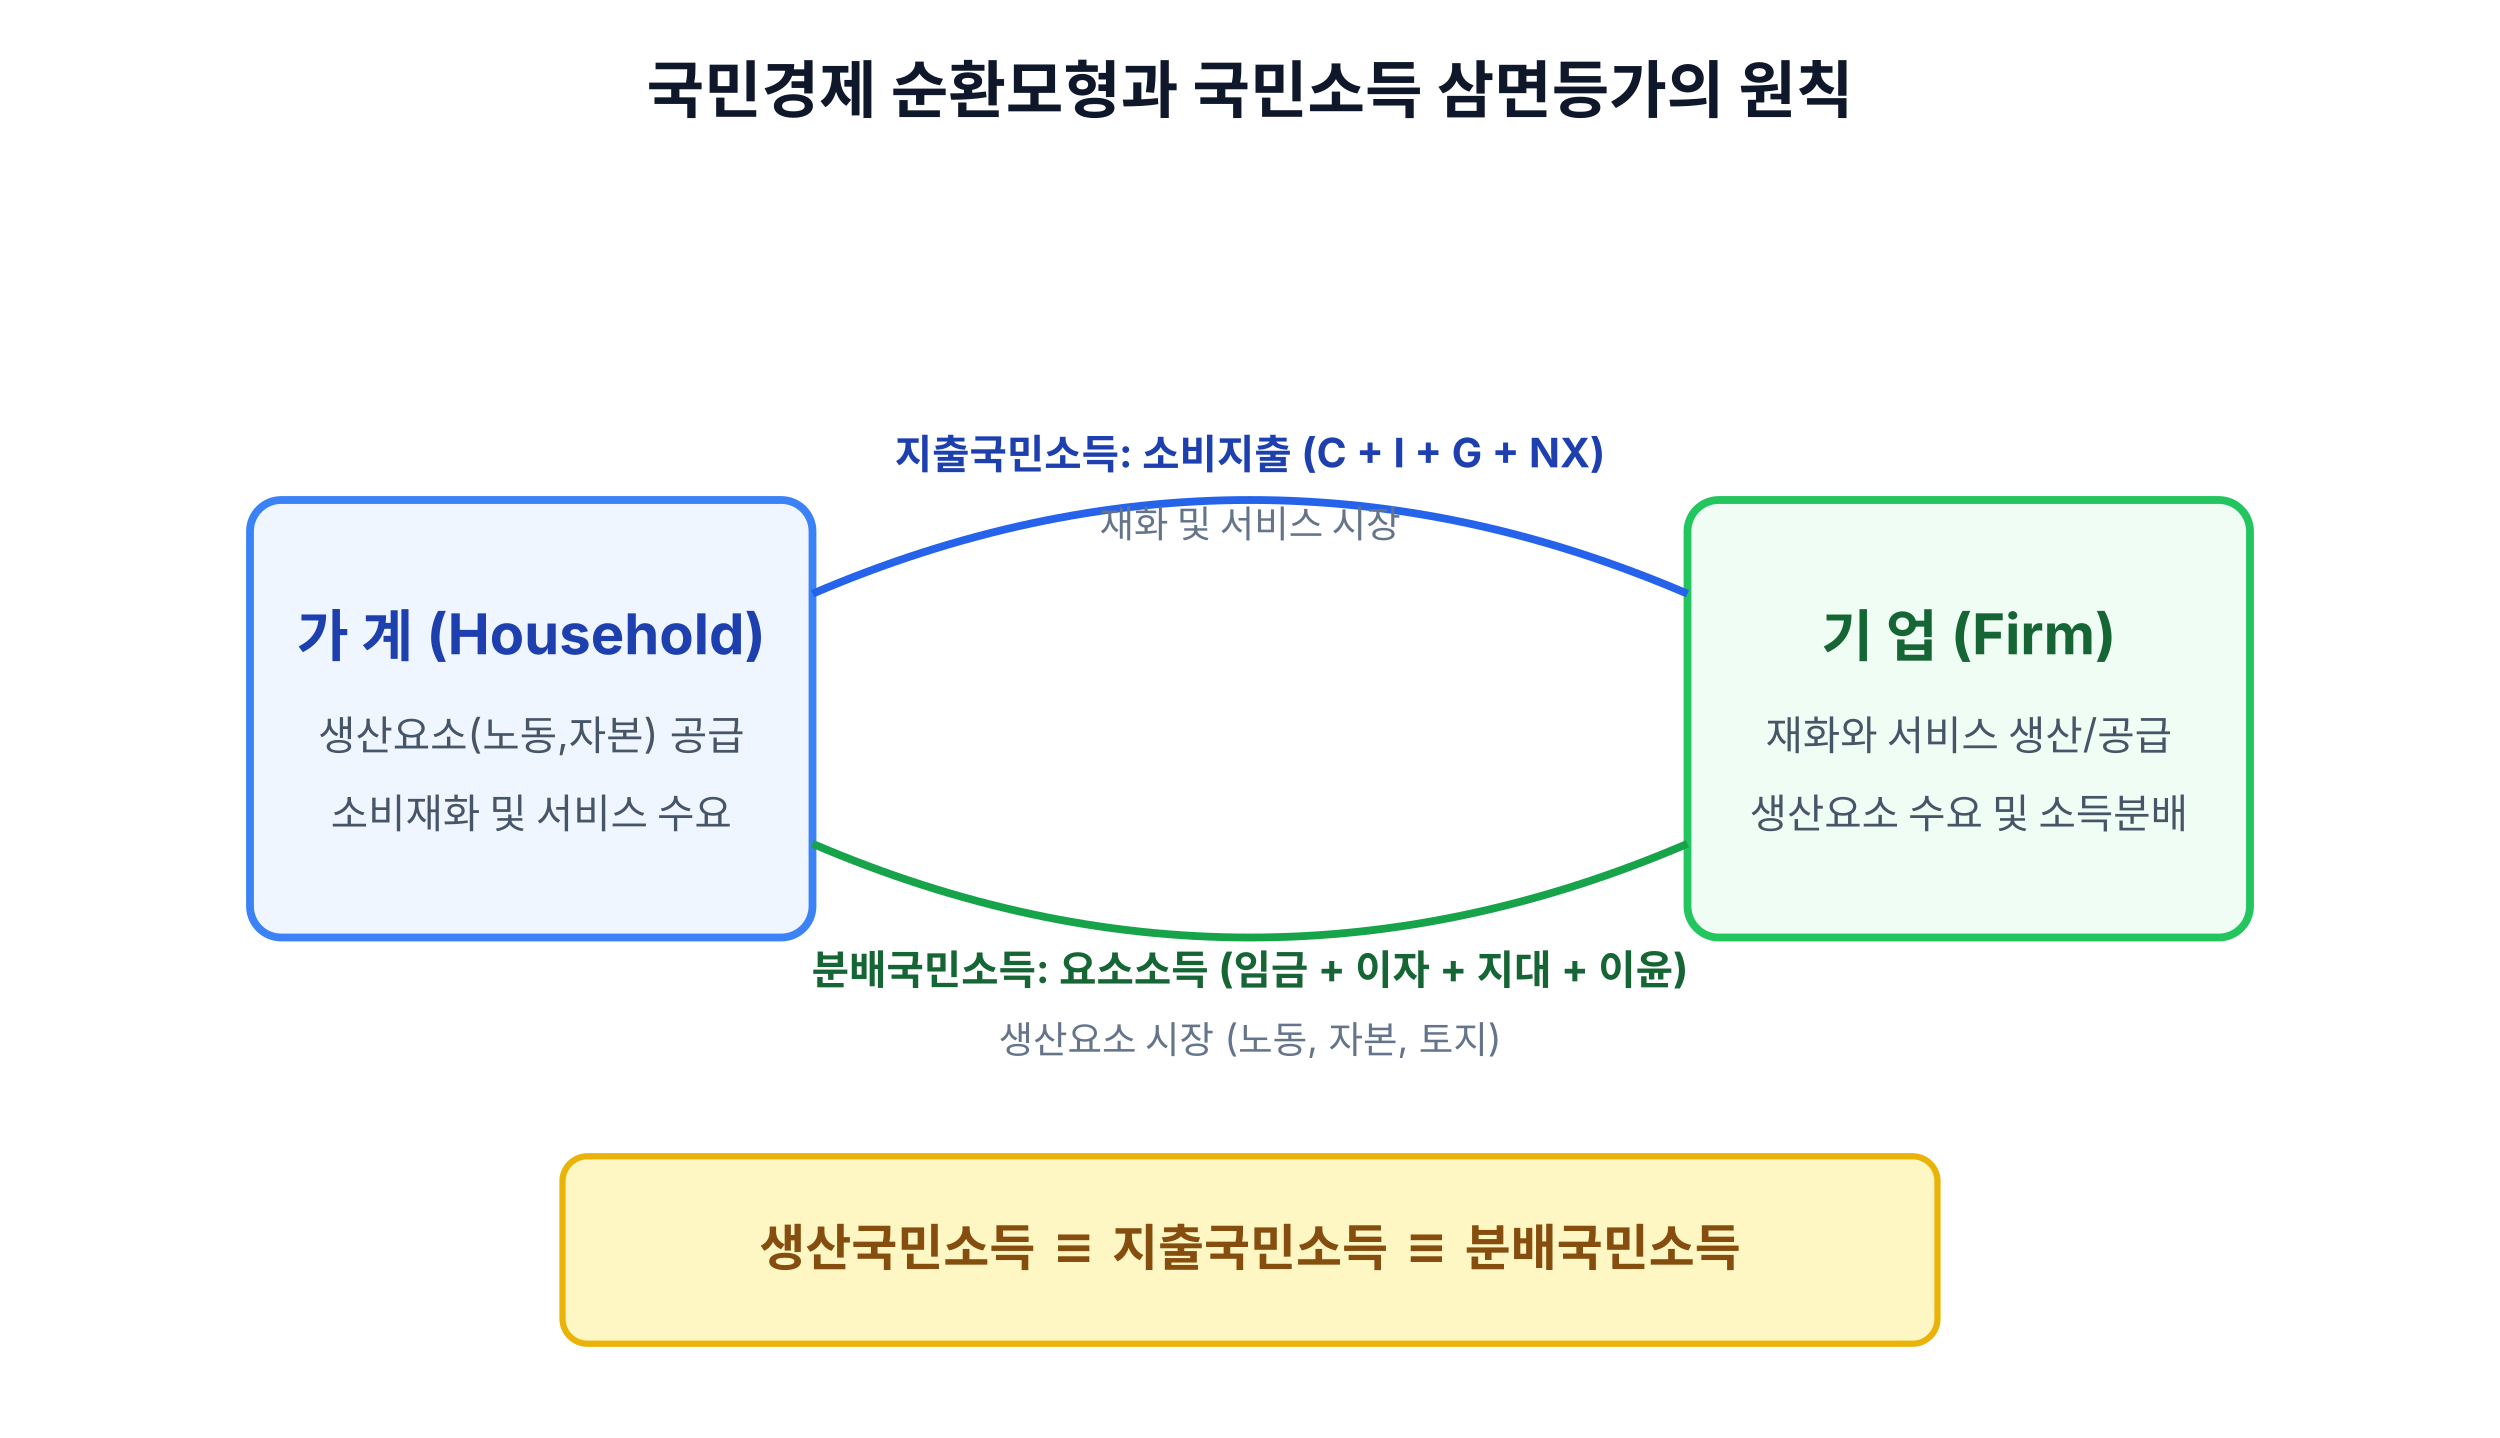
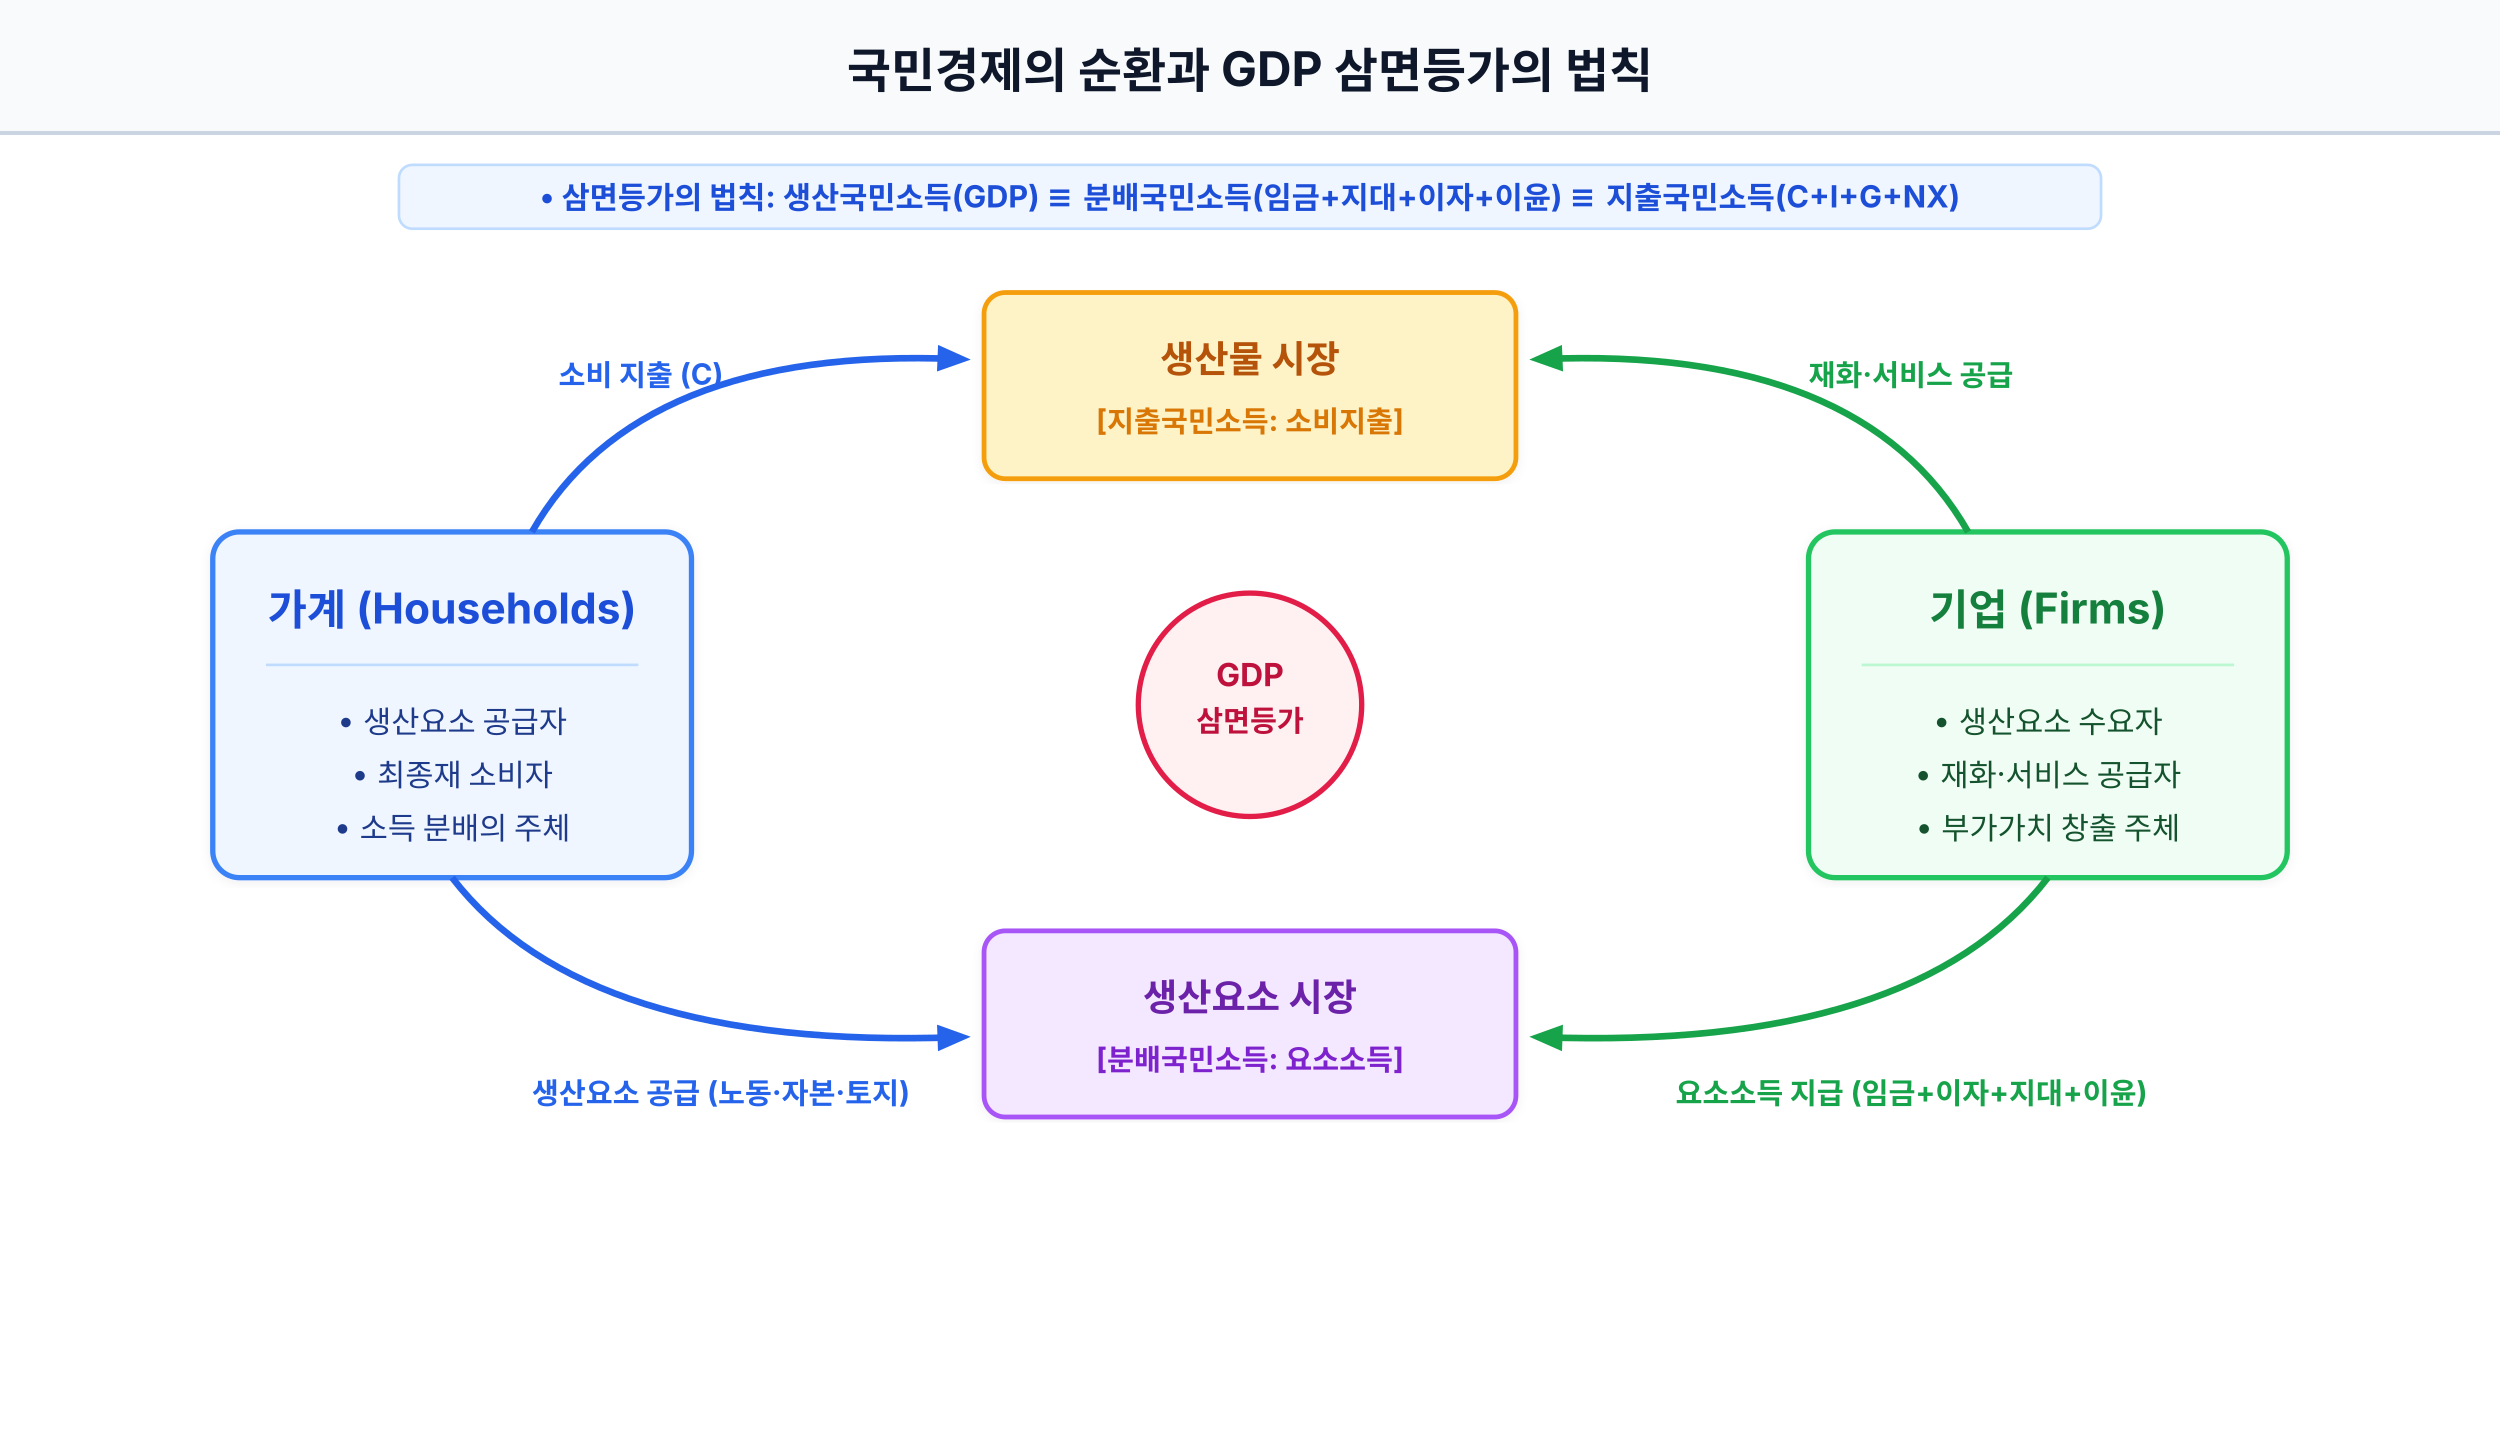
- <svg xmlns="http://www.w3.org/2000/svg" viewBox="0 0 800 460" width="100%" height="100%" style="background:#ffffff; font-family:'Pretendard', -apple-system, sans-serif;">
-   <text x="400" y="36" font-size="20" font-weight="bold" text-anchor="middle" fill="#0f172a">국민경제 순환모형과 국민소득 삼면등가의 원칙</text>
-   <rect x="80" y="160" width="180" height="140" rx="10" fill="#eff6ff" stroke="#3b82f6" stroke-width="2.5" />
-   <text x="170" y="210" font-size="18" font-weight="bold" text-anchor="middle" fill="#1e40af">가 계 (Household)</text>
-   <text x="170" y="240" font-size="13" text-anchor="middle" fill="#475569">생산요소(노동,자본) 공급</text>
-   <text x="170" y="265" font-size="13" text-anchor="middle" fill="#475569">소비재화 및 서비스 수요</text>
-   <rect x="540" y="160" width="180" height="140" rx="10" fill="#f0fdf4" stroke="#22c55e" stroke-width="2.5" />
-   <text x="630" y="210" font-size="18" font-weight="bold" text-anchor="middle" fill="#166534">기 업 (Firm)</text>
-   <text x="630" y="240" font-size="13" text-anchor="middle" fill="#475569">재화와 서비스 생산/공급</text>
-   <text x="630" y="265" font-size="13" text-anchor="middle" fill="#475569">생산요소 수요 및 소득분배</text>
-   <path d="M 260 190 Q 400 130 540 190" fill="none" stroke="#2563eb" stroke-width="2.5" marker-end="url(#arr)" />
-   <text x="400" y="150" font-size="13" font-weight="bold" text-anchor="middle" fill="#1e40af">지출국민소득: 소비지출 (C + I + G + NX)</text>
-   <text x="400" y="172" font-size="12" text-anchor="middle" fill="#64748b">재화 및 서비스 시장</text>
-   <path d="M 540 270 Q 400 330 260 270" fill="none" stroke="#16a34a" stroke-width="2.5" marker-end="url(#arr)" />
-   <text x="400" y="315" font-size="13" font-weight="bold" text-anchor="middle" fill="#166534">분배국민소득: 요소소득 (임금 + 이자 + 지대 + 이윤)</text>
-   <text x="400" y="337" font-size="12" text-anchor="middle" fill="#64748b">생산요소 시장 (노동, 자본, 토지)</text>
-   <rect x="180" y="370" width="440" height="60" rx="8" fill="#fef08a" fill-opacity="0.5" stroke="#eab308" stroke-width="2" />
-   <text x="400" y="405" font-size="16" font-weight="bold" text-anchor="middle" fill="#854d0e">생산국민소득 ≡ 지출국민소득 ≡ 분배국민소득</text>
+ <svg xmlns="http://www.w3.org/2000/svg" viewBox="0 0 940 540" width="100%" height="100%" style="background:#ffffff; font-family:'Pretendard', -apple-system, BlinkMacSystemFont, sans-serif;">
+   <defs>
+     <marker id="arr-blue" viewBox="0 0 10 10" refX="6" refY="5" markerWidth="5" markerHeight="5" orient="auto-start-reverse">
+       <path d="M 0 1 L 10 5 L 0 9 z" fill="#2563eb" />
+     </marker>
+     <marker id="arr-green" viewBox="0 0 10 10" refX="6" refY="5" markerWidth="5" markerHeight="5" orient="auto-start-reverse">
+       <path d="M 0 1 L 10 5 L 0 9 z" fill="#16a34a" />
+     </marker>
+     <filter id="shadow" x="-3%" y="-3%" width="106%" height="106%">
+       <feDropShadow dx="0" dy="1" stdDeviation="2" flood-opacity="0.06" />
+     </filter>
+   </defs>
+   <rect x="0" y="0" width="940" height="50" fill="#f8fafc" />
+   <text x="470" y="33" font-size="18" font-weight="bold" text-anchor="middle" fill="#0f172a">국민경제의 순환과 GDP 삼면등가의 법칙</text>
+   <line x1="0" y1="50" x2="940" y2="50" stroke="#cbd5e1" stroke-width="1.5" />
+   <rect x="150" y="62" width="640" height="24" rx="5" fill="#eff6ff" stroke="#bfdbfe" stroke-width="1" />
+   <text x="470" y="78" font-size="11.5" font-weight="bold" text-anchor="middle" fill="#1d4ed8">• 삼면등가의 법칙: 생산국민소득(GDP) ≡ 분배국민소득(임금+지대+이자+이윤) ≡ 지출국민소득(C+I+G+NX)</text>
+   <g transform="translate(80, 200)">
+     <rect x="0" y="0" width="180" height="130" rx="10" fill="#eff6ff" stroke="#3b82f6" stroke-width="2" filter="url(#shadow)" />
+     <text x="90" y="35" font-size="16" font-weight="bold" fill="#1d4ed8" text-anchor="middle">가계 (Households)</text>
+     <line x1="20" y1="50" x2="160" y2="50" stroke="#bfdbfe" />
+     <text x="90" y="75" font-size="11.5" fill="#1e3a8a" text-anchor="middle">• 생산요소 공급자</text>
+     <text x="90" y="95" font-size="11.5" fill="#1e3a8a" text-anchor="middle">• 최종재 소비자</text>
+     <text x="90" y="115" font-size="11.5" fill="#1e3a8a" text-anchor="middle">• 소득 분배의 주체</text>
+   </g>
+   <g transform="translate(680, 200)">
+     <rect x="0" y="0" width="180" height="130" rx="10" fill="#f0fdf4" stroke="#22c55e" stroke-width="2" filter="url(#shadow)" />
+     <text x="90" y="35" font-size="16" font-weight="bold" fill="#15803d" text-anchor="middle">기업 (Firms)</text>
+     <line x1="20" y1="50" x2="160" y2="50" stroke="#bbf7d0" />
+     <text x="90" y="75" font-size="11.5" fill="#14532d" text-anchor="middle">• 생산요소 수요자</text>
+     <text x="90" y="95" font-size="11.5" fill="#14532d" text-anchor="middle">• 재화·서비스 공급자</text>
+     <text x="90" y="115" font-size="11.5" fill="#14532d" text-anchor="middle">• 부가가치 창출 주체</text>
+   </g>
+   <g transform="translate(370, 110)">
+     <rect x="0" y="0" width="200" height="70" rx="8" fill="#fef3c7" stroke="#f59e0b" stroke-width="1.8" filter="url(#shadow)" />
+     <text x="100" y="30" font-size="14" font-weight="bold" fill="#b45309" text-anchor="middle">생산물 시장</text>
+     <text x="100" y="52" font-size="11" font-weight="bold" fill="#d97706" text-anchor="middle">[지출국민소득: 소비지출]</text>
+   </g>
+   <g transform="translate(370, 350)">
+     <rect x="0" y="0" width="200" height="70" rx="8" fill="#f3e8ff" stroke="#a855f7" stroke-width="1.8" filter="url(#shadow)" />
+     <text x="100" y="30" font-size="14" font-weight="bold" fill="#6b21a8" text-anchor="middle">생산요소 시장</text>
+     <text x="100" y="52" font-size="11" font-weight="bold" fill="#7e22ce" text-anchor="middle">[분배국민소득: 요소소득]</text>
+   </g>
+   <path d="M 740 200 Q 700 130, 580 135" fill="none" stroke="#16a34a" stroke-width="2.5" marker-end="url(#arr-green)" />
+   <text x="680" y="145" font-size="11" font-weight="bold" fill="#16a34a">재화·서비스 공급</text>
+   <path d="M 200 200 Q 240 130, 360 135" fill="none" stroke="#2563eb" stroke-width="2.5" marker-end="url(#arr-blue)" />
+   <text x="210" y="145" font-size="11" font-weight="bold" fill="#2563eb">소비 지출 (C)</text>
+   <path d="M 170 330 Q 220 395, 360 390" fill="none" stroke="#2563eb" stroke-width="2.5" marker-end="url(#arr-blue)" />
+   <text x="200" y="415" font-size="11" font-weight="bold" fill="#2563eb">생산요소 공급 (노동·자본·토지)</text>
+   <path d="M 770 330 Q 720 395, 580 390" fill="none" stroke="#16a34a" stroke-width="2.5" marker-end="url(#arr-green)" />
+   <text x="630" y="415" font-size="11" font-weight="bold" fill="#16a34a">요소소득 지급 (임금+이자+지대+이윤)</text>
+   <g transform="translate(415, 220)">
+     <circle cx="55" cy="45" r="42" fill="#fff1f2" stroke="#e11d48" stroke-width="2" />
+     <text x="55" y="38" font-size="12" font-weight="bold" fill="#be123c" text-anchor="middle">GDP</text>
+     <text x="55" y="55" font-size="11" font-weight="bold" fill="#be123c" text-anchor="middle">삼면등가</text>
+   </g>
</svg>
